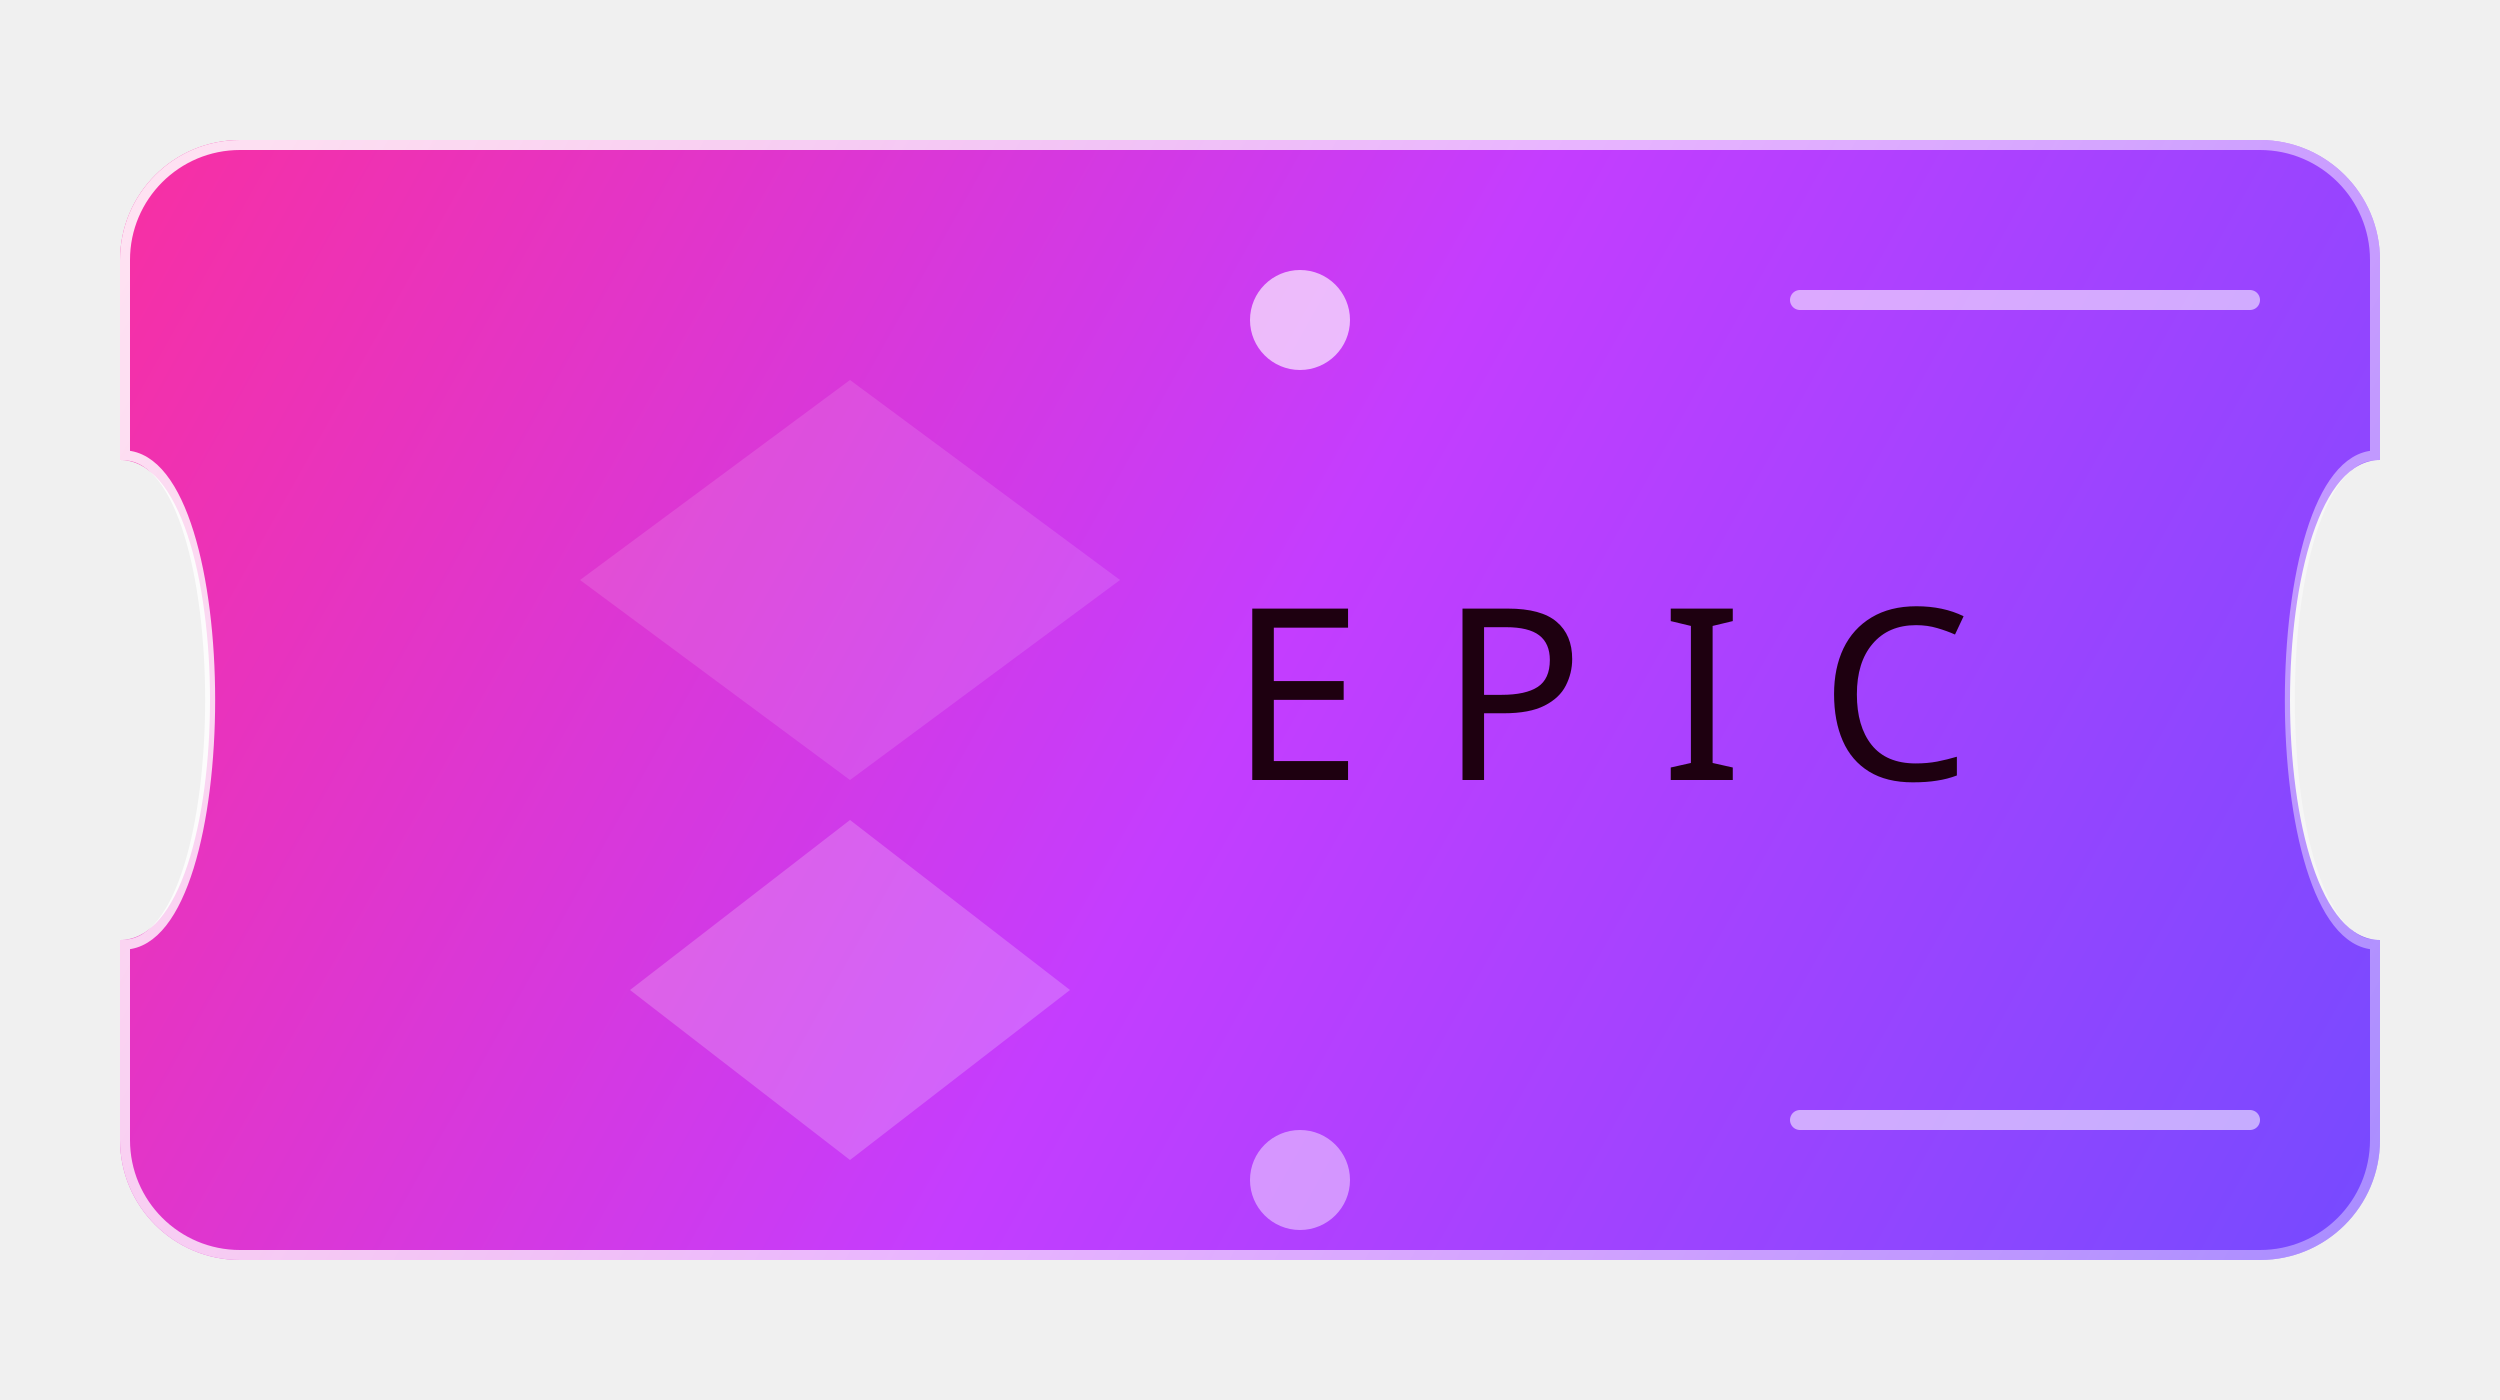
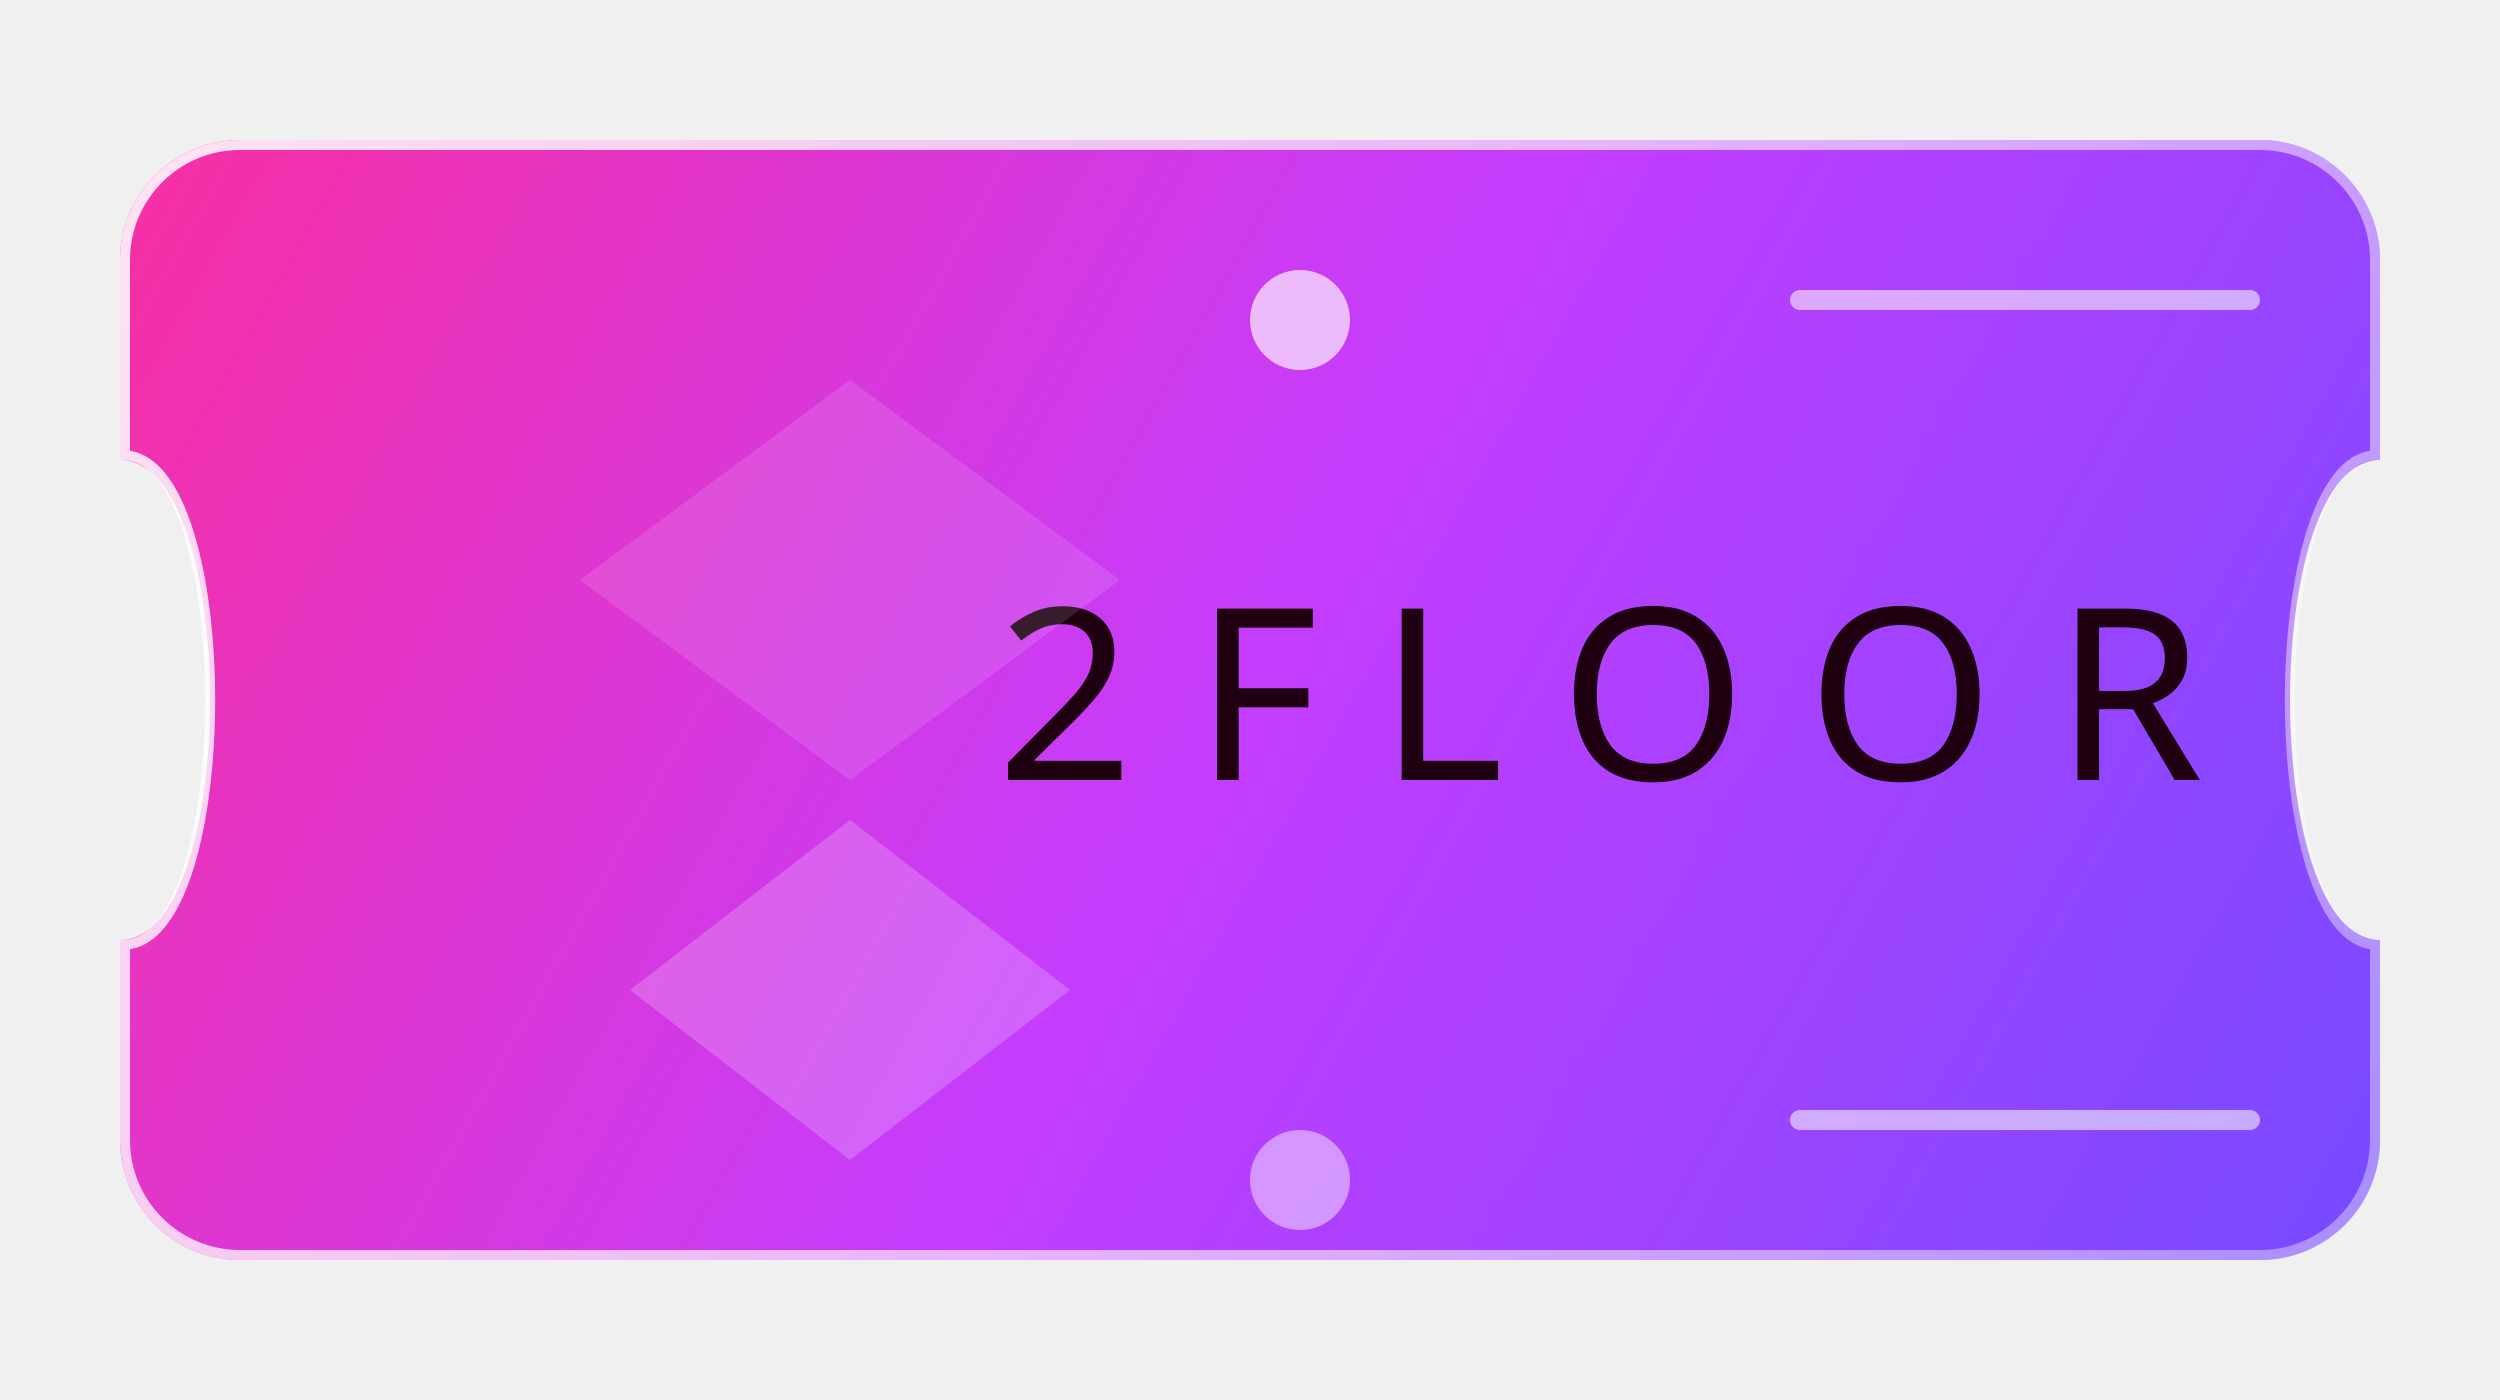
<svg xmlns="http://www.w3.org/2000/svg" width="250" height="140" viewBox="0 0 250 140" fill="none">
  <defs>
    <linearGradient id="epicTicketBody" x1="0" y1="0" x2="250" y2="140" gradientUnits="userSpaceOnUse">
      <stop offset="0" stop-color="#FF2D95" />
      <stop offset="0.5" stop-color="#C43DFF" />
      <stop offset="1" stop-color="#6A4CFF" />
    </linearGradient>
    <linearGradient id="epicTicketStroke" x1="0" y1="0" x2="250" y2="140" gradientUnits="userSpaceOnUse">
      <stop offset="0" stop-color="#FFFFFF" stop-opacity="0.95" />
      <stop offset="1" stop-color="#FFFFFF" stop-opacity="0.35" />
    </linearGradient>
  </defs>
  <path d="M24 14H226C232.627 14 238 19.373 238 26V46C226 46 226 94 238 94V114C238 120.627 232.627 126 226 126H24C17.373 126 12 120.627 12 114V94C24 94 24 46 12 46V26C12 19.373 17.373 14 24 14Z" fill="url(#epicTicketBody)" />
  <path d="M24 14.5H226C232.351 14.5 237.5 19.649 237.5 26V45.538C226.146 46.022 226.146 93.978 237.5 94.462V114C237.5 120.351 232.351 125.5 226 125.5H24C17.649 125.5 12.5 120.351 12.5 114V94.462C23.854 93.978 23.854 46.022 12.5 45.538V26C12.5 19.649 17.649 14.5 24 14.5Z" stroke="url(#epicTicketStroke)" stroke-opacity="0.95" />
  <path d="M180 30H225" stroke="white" stroke-opacity="0.55" stroke-width="2" stroke-linecap="round" />
  <path d="M180 112H225" stroke="white" stroke-opacity="0.55" stroke-width="2" stroke-linecap="round" />
-   <text x="160" y="78" fill="#1E0010" font-family="'Orbitron','Noto Sans JP',sans-serif" font-size="24" letter-spacing="0.32em" text-anchor="middle">EPIC</text>
+   <text x="160" y="78" fill="#1E0010" font-family="'Orbitron','Noto Sans JP',sans-serif" font-size="24" letter-spacing="0.25em" text-anchor="middle">2FLOOR</text>
  <path d="M85 38L112 58L85 78L58 58L85 38Z" fill="#fff" fill-opacity="0.12" />
  <path d="M85 82L107 99L85 116L63 99L85 82Z" fill="#fff" fill-opacity="0.2" />
  <circle cx="130" cy="32" r="5" fill="#FFFFFF" fill-opacity="0.65" />
  <circle cx="130" cy="118" r="5" fill="#FFFFFF" fill-opacity="0.45" />
</svg>
